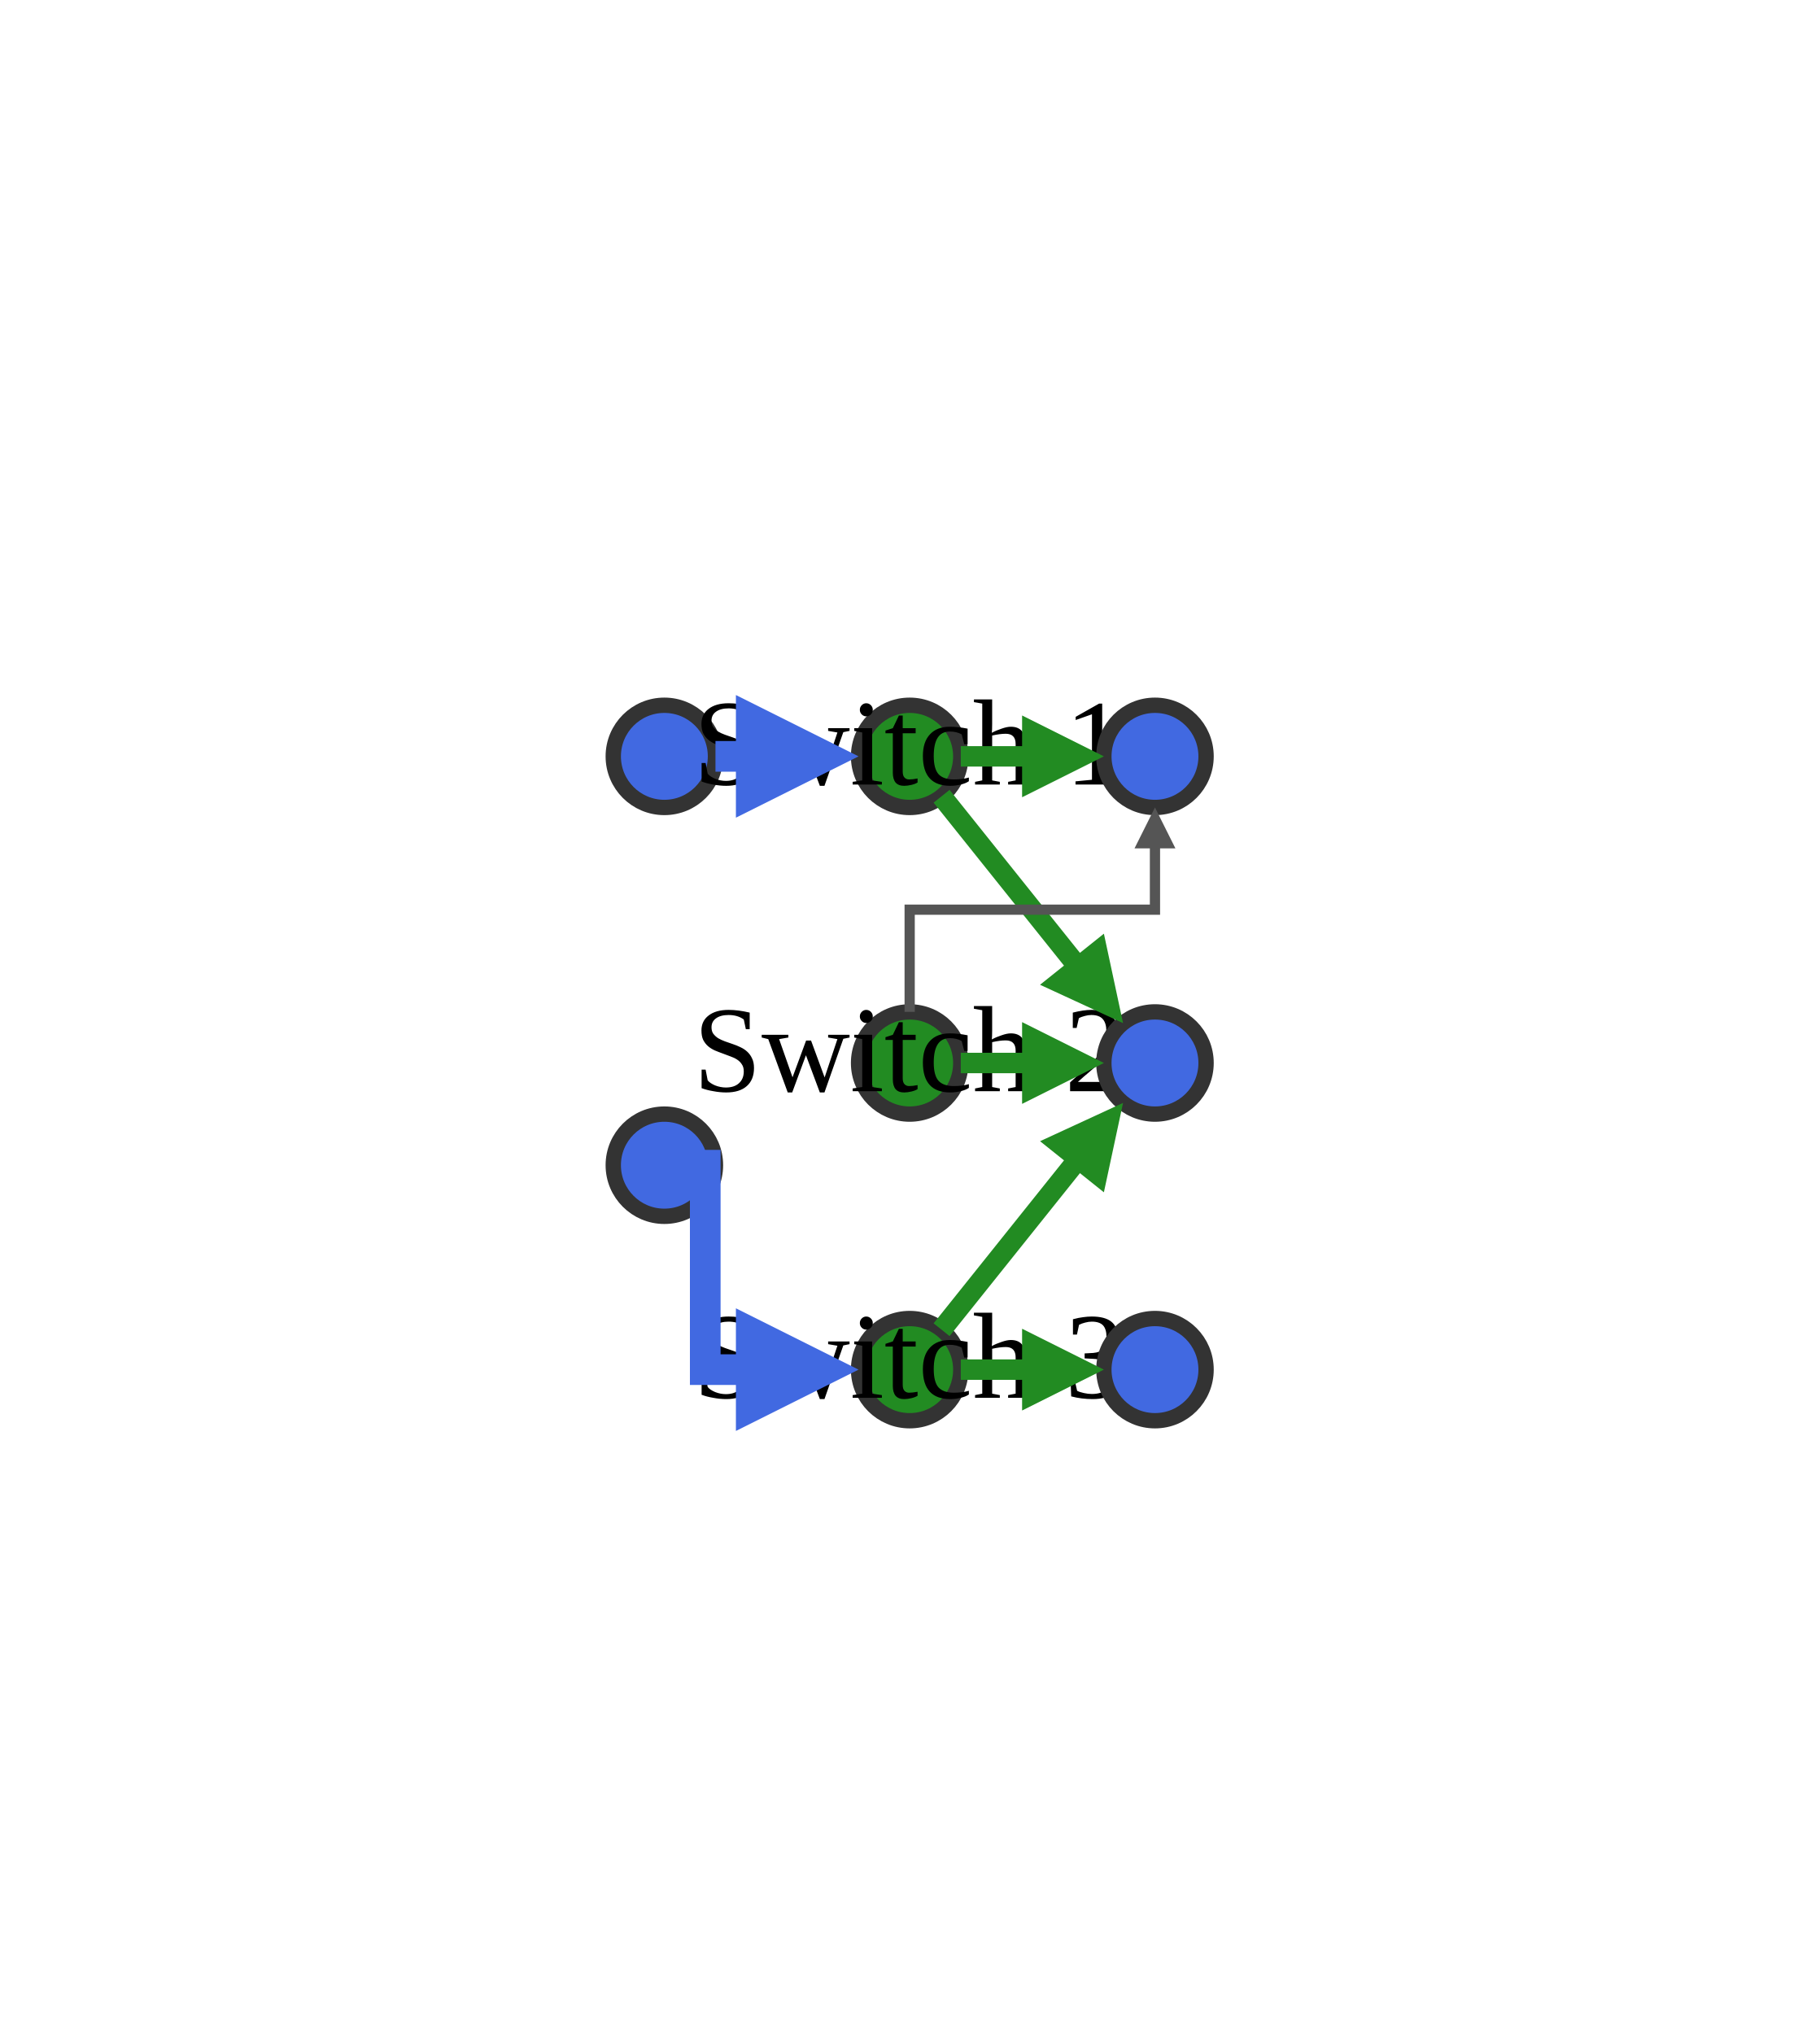
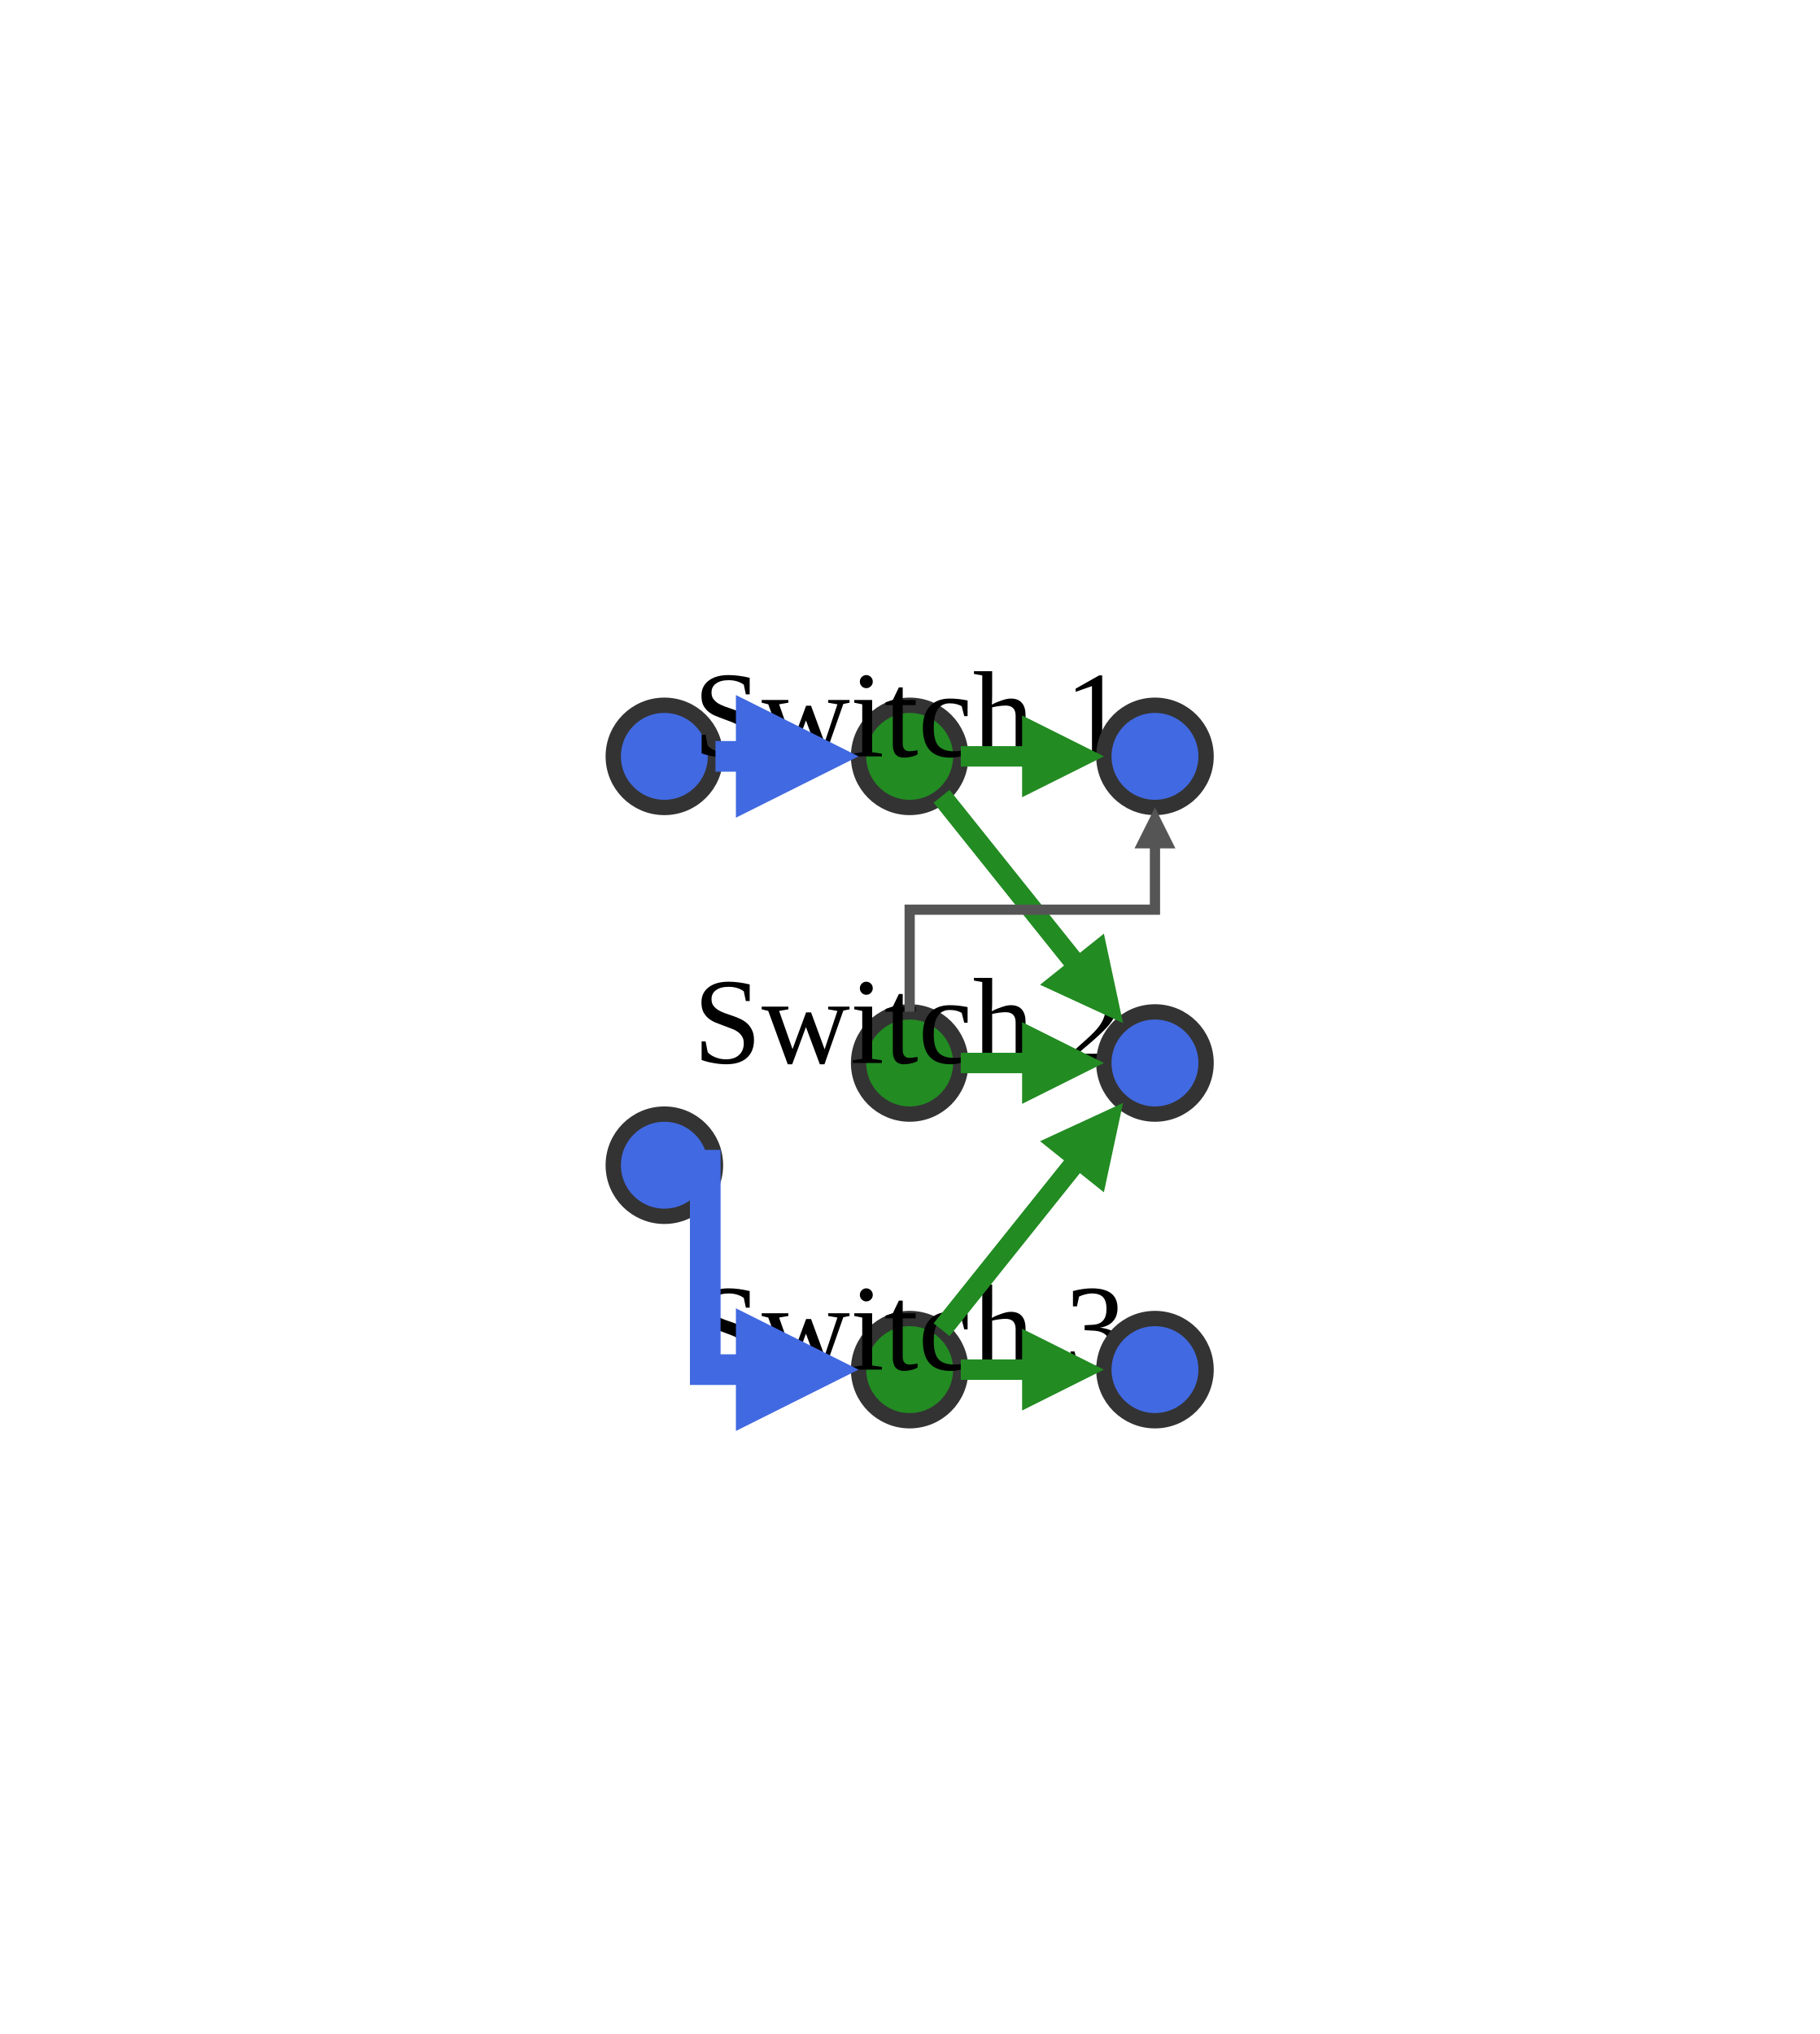
<svg xmlns="http://www.w3.org/2000/svg" viewBox="-50 -59 178 199">
  <style>
    :root {
+     --text-dark: #1a1a1a;
+     --accent-3: #bbdefb;
+     --secondary-2: #fff3e0;
+     --foreground-dark: #1a1a1a;
+     --secondary-3: #ffe0b2;
+     --secondary-dark: #e65100;
+     --background-3: #eeeeee;
+     --accent-1: #2196f3;
+     --background-2: #f5f5f5;
+     --foreground-light: #e0e0e0;
+     --background-light: #ffffff;
+     --text-1: #333333;
+     --accent-light: #e3f2fd;
+     --text-3: #999999;
+     --status-error: #f44336;
+     --foreground-3: #999999;
+     --text-light: #ffffff;
+     --secondary-light: #fff3e0;
+     --status-success: #4caf50;
+     --accent-dark: #1565c0;
    --background-dark: #333333;
-     --accent-dark: #1565c0;
+     --text-2: #666666;
+     --accent-2: #e3f2fd;
+     --secondary-1: #ff9800;
+     --status-warning: #ff9800;
+     --background-1: #ffffff;
    --foreground-1: #333333;
-     --foreground-light: #e0e0e0;
-     --text-3: #999999;
    --foreground-2: #666666;
-     --text-dark: #1a1a1a;
-     --text-2: #666666;
-     --accent-3: #bbdefb;
-     --secondary-1: #ff9800;
-     --background-3: #eeeeee;
-     --text-light: #ffffff;
-     --secondary-2: #fff3e0;
-     --secondary-3: #ffe0b2;
-     --background-1: #ffffff;
-     --foreground-dark: #1a1a1a;
-     --secondary-dark: #e65100;
-     --accent-2: #e3f2fd;
-     --accent-light: #e3f2fd;
-     --secondary-light: #fff3e0;
-     --background-light: #ffffff;
-     --status-success: #4caf50;
-     --background-2: #f5f5f5;
-     --foreground-3: #999999;
-     --text-1: #333333;
-     --accent-1: #2196f3;
-     --status-error: #f44336;
-     --status-warning: #ff9800;
  }

  </style>
  <defs>
    <marker id="ai-arrow" viewBox="0 0 10 10" refX="1" refY="5" markerWidth="4" markerHeight="4" markerUnits="strokeWidth" orient="auto">
      <path d="M0,0 L10,5 L0,10 Z" fill="context-stroke" />
    </marker>
  </defs>
  <g id="junction" class="ai-container">
    <g id="entry" class="ai-container">
      <circle id="entry_north" class="ai-shape ai-circle" cx="15" cy="15" r="5" fill="#4169E1" stroke="#333333" stroke-width="1.5" />
      <circle id="entry_south" class="ai-shape ai-circle" cx="15" cy="55" r="5" fill="#4169E1" stroke="#333333" stroke-width="1.5" />
    </g>
    <g id="junction_center" class="ai-container">
      <circle id="j1" class="ai-shape ai-circle" cx="39" cy="15" r="5" fill="#228B22" stroke="#333333" stroke-width="1.5" />
-       <text class="ai-label" x="39" y="15" text-anchor="middle" dominant-baseline="middle">Switch 1</text>
+       <text class="ai-label" x="39" y="15" text-anchor="middle">Switch 1</text>
      <circle id="j2" class="ai-shape ai-circle" cx="39" cy="45" r="5" fill="#228B22" stroke="#333333" stroke-width="1.5" />
-       <text class="ai-label" x="39" y="45" text-anchor="middle" dominant-baseline="middle">Switch 2</text>
+       <text class="ai-label" x="39" y="45" text-anchor="middle">Switch 2</text>
      <circle id="j3" class="ai-shape ai-circle" cx="39" cy="75" r="5" fill="#228B22" stroke="#333333" stroke-width="1.5" />
-       <text class="ai-label" x="39" y="75" text-anchor="middle" dominant-baseline="middle">Switch 3</text>
+       <text class="ai-label" x="39" y="75" text-anchor="middle">Switch 3</text>
    </g>
    <g id="exit" class="ai-container">
      <circle id="exit_t1" class="ai-shape ai-circle" cx="63" cy="15" r="5" fill="#4169E1" stroke="#333333" stroke-width="1.5" />
      <circle id="exit_t2" class="ai-shape ai-circle" cx="63" cy="45" r="5" fill="#4169E1" stroke="#333333" stroke-width="1.5" />
      <circle id="exit_t3" class="ai-shape ai-circle" cx="63" cy="75" r="5" fill="#4169E1" stroke="#333333" stroke-width="1.5" />
    </g>
  </g>
  <path class="ai-connection" d="M20 15 L23.2 15" fill="none" stroke="#4169E1" stroke-width="3" marker-end="url(#ai-arrow)" />
  <path class="ai-connection" d="M20 55 L19 55 L19 75 L23.2 75" fill="none" stroke="#4169E1" stroke-width="3" marker-end="url(#ai-arrow)" />
  <path class="ai-connection" d="M44 15 L50.8 15" fill="none" stroke="#228B22" stroke-width="2" marker-end="url(#ai-arrow)" />
  <path class="ai-connection" d="M42.123 18.904 L55.379 35.473" fill="none" stroke="#228B22" stroke-width="2" marker-end="url(#ai-arrow)" />
  <path class="ai-connection" d="M44 45 L50.8 45" fill="none" stroke="#228B22" stroke-width="2" marker-end="url(#ai-arrow)" />
  <path class="ai-connection" d="M42.123 71.096 L55.379 54.527" fill="none" stroke="#228B22" stroke-width="2" marker-end="url(#ai-arrow)" />
  <path class="ai-connection" d="M44 75 L50.8 75" fill="none" stroke="#228B22" stroke-width="2" marker-end="url(#ai-arrow)" />
  <path class="ai-connection" d="M39 40 L39 30 L63 30 L63 23.6" fill="none" stroke="#555555" stroke-width="1" marker-end="url(#ai-arrow)" />
</svg>
